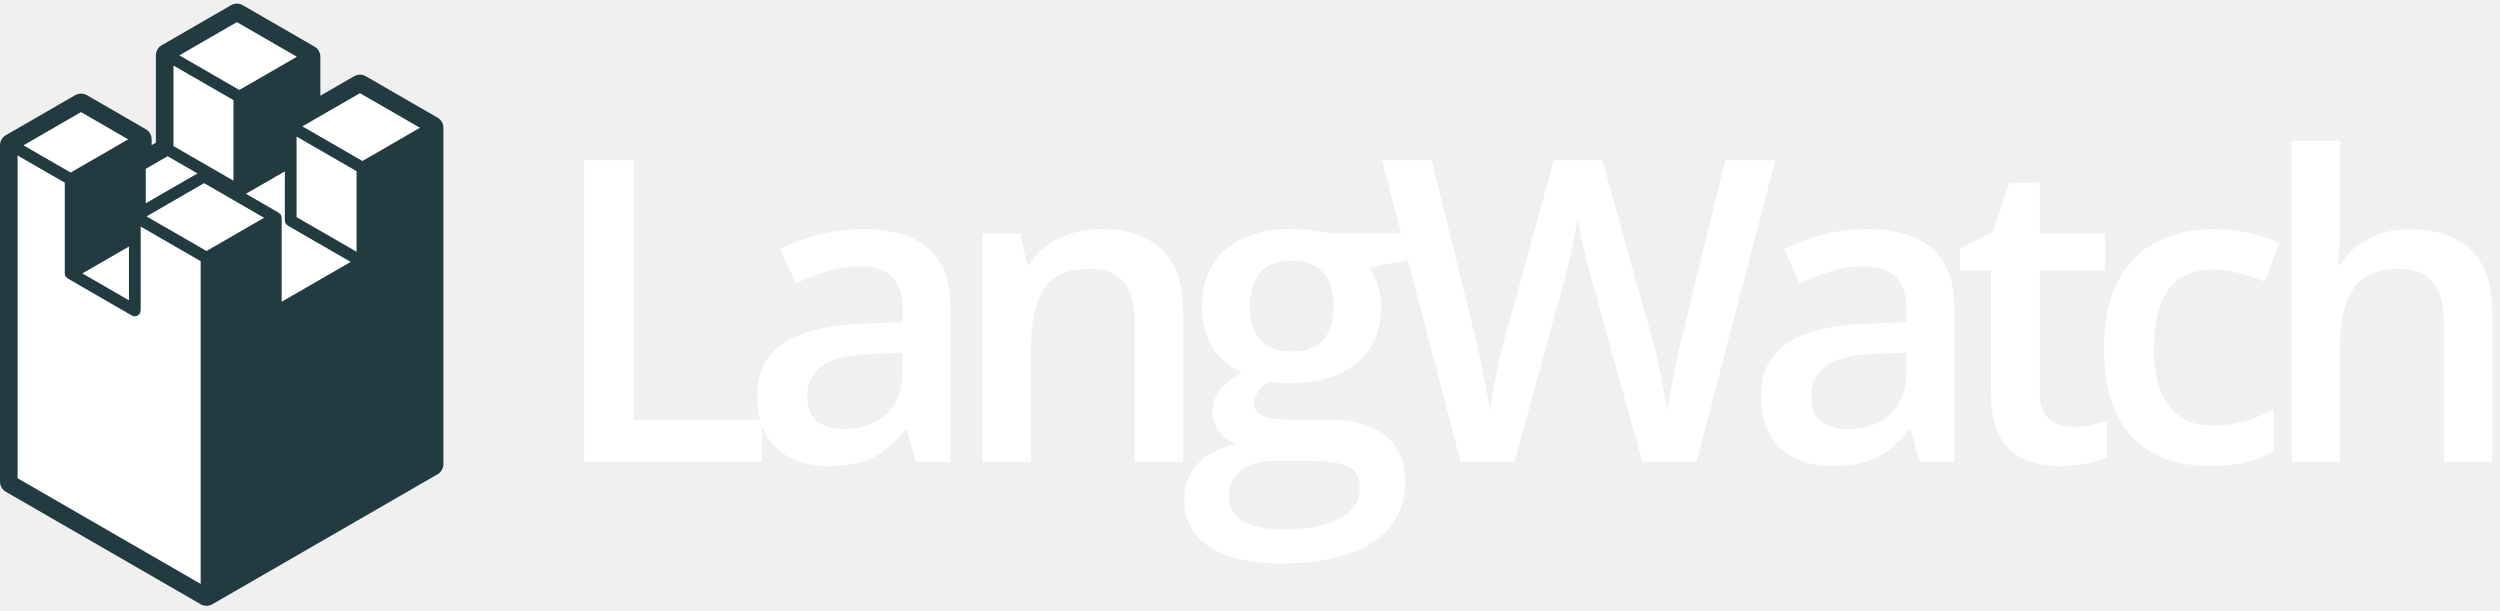
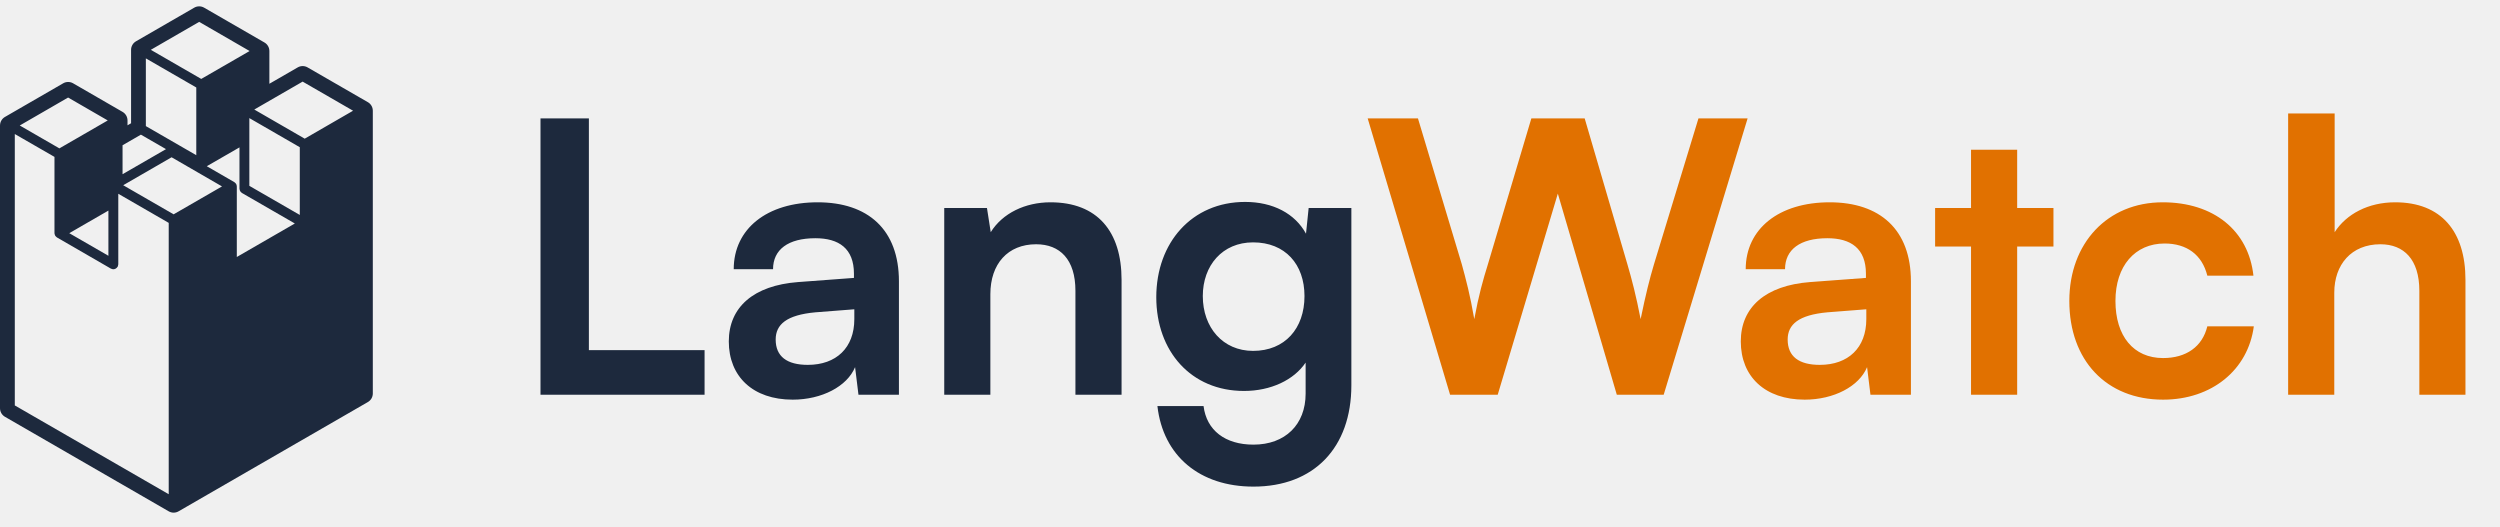
- <svg xmlns="http://www.w3.org/2000/svg" width="213" height="52" viewBox="0 0 213 52" fill="none">
-   <path d="M49.779 39.352V13.652H53.998V35.766H64.914V39.352H49.779Z" fill="white" />
-   <path d="M73.508 19.523C75.969 19.523 77.826 20.068 79.08 21.158C80.346 22.248 80.979 23.947 80.979 26.256V39.352H78.043L77.252 36.592H77.112C76.561 37.295 75.992 37.875 75.406 38.332C74.821 38.789 74.141 39.129 73.367 39.352C72.606 39.586 71.674 39.703 70.573 39.703C69.412 39.703 68.375 39.492 67.461 39.07C66.547 38.637 65.826 37.98 65.299 37.102C64.772 36.223 64.508 35.109 64.508 33.762C64.508 31.758 65.252 30.252 66.74 29.244C68.24 28.236 70.502 27.68 73.526 27.574L76.901 27.451V26.432C76.901 25.084 76.584 24.123 75.951 23.549C75.33 22.975 74.451 22.688 73.315 22.688C72.342 22.688 71.399 22.828 70.485 23.109C69.571 23.391 68.68 23.736 67.813 24.146L66.477 21.229C67.426 20.725 68.504 20.314 69.711 19.998C70.93 19.682 72.196 19.523 73.508 19.523ZM76.883 30.053L74.369 30.141C72.307 30.211 70.86 30.562 70.028 31.195C69.196 31.828 68.779 32.695 68.779 33.797C68.779 34.758 69.067 35.461 69.641 35.906C70.215 36.34 70.971 36.557 71.908 36.557C73.338 36.557 74.522 36.152 75.459 35.344C76.408 34.523 76.883 33.322 76.883 31.74V30.053Z" fill="white" />
-   <path d="M93.844 19.523C96.036 19.523 97.741 20.092 98.96 21.229C100.19 22.354 100.805 24.164 100.805 26.66V39.352H96.675V27.434C96.675 25.922 96.364 24.791 95.743 24.041C95.122 23.279 94.161 22.898 92.86 22.898C90.973 22.898 89.661 23.479 88.923 24.639C88.196 25.799 87.833 27.48 87.833 29.684V39.352H83.702V19.893H86.919L87.499 22.529H87.727C88.149 21.85 88.671 21.293 89.292 20.859C89.925 20.414 90.628 20.08 91.401 19.857C92.186 19.635 93.001 19.523 93.844 19.523Z" fill="white" />
-   <path d="M109.083 48C106.447 48 104.425 47.525 103.019 46.576C101.613 45.627 100.91 44.297 100.91 42.586C100.91 41.391 101.285 40.377 102.035 39.545C102.785 38.725 103.857 38.156 105.251 37.84C104.724 37.605 104.267 37.242 103.88 36.75C103.505 36.246 103.318 35.69 103.318 35.08C103.318 34.353 103.523 33.732 103.933 33.217C104.343 32.701 104.958 32.203 105.779 31.723C104.759 31.289 103.939 30.586 103.318 29.613C102.708 28.629 102.404 27.475 102.404 26.15C102.404 24.744 102.703 23.549 103.3 22.564C103.898 21.568 104.771 20.812 105.919 20.297C107.068 19.77 108.456 19.506 110.085 19.506C110.437 19.506 110.818 19.529 111.228 19.576C111.65 19.611 112.036 19.658 112.388 19.717C112.751 19.764 113.027 19.816 113.214 19.875H119.947V22.178L116.642 22.793C116.958 23.238 117.21 23.748 117.398 24.322C117.585 24.885 117.679 25.5 117.679 26.168C117.679 28.184 116.982 29.771 115.587 30.932C114.204 32.08 112.294 32.654 109.857 32.654C109.271 32.631 108.703 32.584 108.152 32.514C107.73 32.772 107.408 33.059 107.185 33.375C106.962 33.68 106.851 34.025 106.851 34.412C106.851 34.728 106.962 34.986 107.185 35.185C107.408 35.373 107.736 35.514 108.169 35.607C108.615 35.701 109.154 35.748 109.786 35.748H113.144C115.277 35.748 116.906 36.199 118.031 37.102C119.156 38.004 119.718 39.328 119.718 41.074C119.718 43.289 118.804 44.994 116.976 46.19C115.148 47.397 112.517 48 109.083 48ZM109.242 45.1C110.683 45.1 111.896 44.959 112.88 44.678C113.865 44.397 114.609 43.992 115.113 43.465C115.617 42.949 115.869 42.334 115.869 41.619C115.869 40.986 115.71 40.5 115.394 40.16C115.078 39.82 114.603 39.586 113.97 39.457C113.337 39.328 112.552 39.264 111.615 39.264H108.556C107.794 39.264 107.12 39.381 106.535 39.615C105.949 39.861 105.492 40.213 105.163 40.67C104.847 41.127 104.689 41.678 104.689 42.322C104.689 43.213 105.081 43.898 105.867 44.379C106.663 44.859 107.788 45.1 109.242 45.1ZM110.05 29.947C111.257 29.947 112.154 29.619 112.74 28.963C113.326 28.295 113.619 27.357 113.619 26.15C113.619 24.838 113.314 23.854 112.704 23.197C112.107 22.541 111.216 22.213 110.033 22.213C108.872 22.213 107.988 22.547 107.378 23.215C106.781 23.883 106.482 24.873 106.482 26.186C106.482 27.369 106.781 28.295 107.378 28.963C107.988 29.619 108.878 29.947 110.05 29.947Z" fill="white" />
-   <path d="M151.252 13.652L144.537 39.352H139.932L135.643 23.953C135.537 23.578 135.42 23.133 135.291 22.617C135.162 22.102 135.033 21.574 134.904 21.035C134.787 20.496 134.682 20.004 134.588 19.559C134.506 19.102 134.447 18.75 134.412 18.504C134.389 18.75 134.336 19.096 134.254 19.541C134.172 19.986 134.072 20.479 133.955 21.018C133.85 21.545 133.732 22.072 133.603 22.6C133.475 23.115 133.357 23.572 133.252 23.971L129.033 39.352H124.445L117.748 13.652H121.984L125.693 28.717C125.81 29.197 125.928 29.719 126.045 30.281C126.174 30.832 126.291 31.389 126.396 31.951C126.514 32.514 126.619 33.065 126.713 33.603C126.807 34.131 126.883 34.611 126.941 35.045C127 34.6 127.076 34.107 127.17 33.568C127.264 33.018 127.363 32.461 127.469 31.898C127.586 31.324 127.703 30.773 127.82 30.246C127.949 29.719 128.078 29.244 128.207 28.822L132.391 13.652H136.504L140.775 28.875C140.904 29.309 141.027 29.795 141.144 30.334C141.273 30.873 141.396 31.424 141.514 31.986C141.631 32.549 141.736 33.094 141.83 33.621C141.924 34.148 142 34.623 142.059 35.045C142.141 34.471 142.246 33.815 142.375 33.076C142.504 32.338 142.65 31.588 142.814 30.826C142.978 30.064 143.143 29.361 143.307 28.717L146.998 13.652H151.252Z" fill="white" />
-   <path d="M159.038 19.523C161.499 19.523 163.356 20.068 164.61 21.158C165.875 22.248 166.508 23.947 166.508 26.256V39.352H163.573L162.782 36.592H162.641C162.09 37.295 161.522 37.875 160.936 38.332C160.35 38.789 159.67 39.129 158.897 39.352C158.135 39.586 157.204 39.703 156.102 39.703C154.942 39.703 153.905 39.492 152.991 39.07C152.077 38.637 151.356 37.98 150.829 37.102C150.301 36.223 150.038 35.109 150.038 33.762C150.038 31.758 150.782 30.252 152.27 29.244C153.77 28.236 156.032 27.68 159.055 27.574L162.43 27.451V26.432C162.43 25.084 162.114 24.123 161.481 23.549C160.86 22.975 159.981 22.688 158.844 22.688C157.872 22.688 156.928 22.828 156.014 23.109C155.1 23.391 154.209 23.736 153.342 24.146L152.006 21.229C152.956 20.725 154.034 20.314 155.241 19.998C156.459 19.682 157.725 19.523 159.038 19.523ZM162.413 30.053L159.899 30.141C157.836 30.211 156.389 30.562 155.557 31.195C154.725 31.828 154.309 32.695 154.309 33.797C154.309 34.758 154.596 35.461 155.17 35.906C155.745 36.34 156.5 36.557 157.438 36.557C158.868 36.557 160.051 36.152 160.989 35.344C161.938 34.523 162.413 33.322 162.413 31.74V30.053Z" fill="white" />
-   <path d="M176.474 36.363C177.013 36.363 177.546 36.316 178.073 36.223C178.601 36.117 179.081 35.994 179.515 35.853V38.982C179.058 39.182 178.466 39.352 177.739 39.492C177.013 39.633 176.257 39.703 175.472 39.703C174.37 39.703 173.38 39.522 172.501 39.158C171.622 38.783 170.925 38.145 170.409 37.242C169.894 36.34 169.636 35.092 169.636 33.498V23.039H166.981V21.193L169.829 19.734L171.183 15.568H173.784V19.893H179.356V23.039H173.784V33.445C173.784 34.43 174.03 35.162 174.523 35.643C175.015 36.123 175.665 36.363 176.474 36.363Z" fill="white" />
-   <path d="M188.25 39.703C186.41 39.703 184.816 39.346 183.468 38.631C182.121 37.916 181.084 36.82 180.357 35.344C179.63 33.867 179.267 31.992 179.267 29.719C179.267 27.352 179.666 25.418 180.463 23.918C181.259 22.418 182.361 21.311 183.767 20.596C185.185 19.881 186.808 19.523 188.636 19.523C189.796 19.523 190.845 19.641 191.783 19.875C192.732 20.098 193.535 20.373 194.191 20.701L192.961 24.006C192.246 23.713 191.513 23.467 190.763 23.268C190.013 23.068 189.293 22.969 188.601 22.969C187.464 22.969 186.515 23.221 185.754 23.725C185.004 24.229 184.441 24.979 184.066 25.975C183.703 26.971 183.521 28.207 183.521 29.684C183.521 31.113 183.709 32.32 184.084 33.305C184.459 34.277 185.015 35.016 185.754 35.52C186.492 36.012 187.4 36.258 188.478 36.258C189.545 36.258 190.5 36.129 191.343 35.871C192.187 35.613 192.984 35.279 193.734 34.869V38.455C192.996 38.877 192.205 39.188 191.361 39.387C190.517 39.598 189.48 39.703 188.25 39.703Z" fill="white" />
-   <path d="M199.375 12V18.873C199.375 19.588 199.352 20.285 199.305 20.965C199.27 21.645 199.229 22.172 199.182 22.547H199.41C199.82 21.867 200.324 21.311 200.922 20.877C201.52 20.432 202.188 20.098 202.926 19.875C203.676 19.652 204.473 19.541 205.317 19.541C206.805 19.541 208.07 19.793 209.113 20.297C210.156 20.789 210.953 21.557 211.504 22.6C212.067 23.643 212.348 24.996 212.348 26.66V39.352H208.217V27.434C208.217 25.922 207.906 24.791 207.285 24.041C206.664 23.279 205.703 22.898 204.403 22.898C203.149 22.898 202.153 23.162 201.414 23.689C200.688 24.205 200.166 24.973 199.85 25.992C199.533 27 199.375 28.23 199.375 29.684V39.352H195.244V12H199.375Z" fill="white" />
-   <path d="M0 12.383V41.035C0 41.392 0.19 41.723 0.5 41.901L17.095 51.481C17.25 51.571 17.422 51.616 17.595 51.616C17.768 51.616 17.94 51.571 18.095 51.481L37.279 40.409C37.589 40.23 37.779 39.9 37.779 39.543V10.887C37.779 10.53 37.589 10.199 37.279 10.021L31.168 6.495C31.014 6.406 30.841 6.361 30.669 6.361C30.496 6.361 30.323 6.405 30.169 6.495L27.295 8.154V4.837C27.295 4.48 27.105 4.149 26.795 3.971L20.684 0.442C20.529 0.353 20.357 0.308 20.184 0.308C20.011 0.308 19.839 0.353 19.684 0.442L13.781 3.851C13.471 4.03 13.281 4.36 13.281 4.717V12.157L12.921 12.365V11.872C12.921 11.515 12.731 11.185 12.421 11.006L7.405 8.107C7.25 8.018 7.077 7.973 6.905 7.973C6.733 7.973 6.56 8.018 6.405 8.107L0.501 11.517C0.191 11.695 0 12.025 0 12.383Z" fill="white" />
-   <path d="M0 12.383V41.035C0 41.392 0.19 41.723 0.5 41.901L17.095 51.481C17.25 51.571 17.422 51.616 17.595 51.616C17.768 51.616 17.94 51.571 18.095 51.481L37.279 40.409C37.589 40.23 37.779 39.9 37.779 39.543V10.887C37.779 10.53 37.589 10.199 37.279 10.021L31.168 6.495C31.014 6.406 30.841 6.361 30.669 6.361C30.496 6.361 30.323 6.405 30.169 6.495L27.295 8.154V4.837C27.295 4.48 27.105 4.149 26.795 3.971L20.684 0.442C20.529 0.353 20.357 0.308 20.184 0.308C20.011 0.308 19.839 0.353 19.684 0.442L13.781 3.851C13.471 4.03 13.281 4.36 13.281 4.717V12.157L12.921 12.365V11.872C12.921 11.515 12.731 11.185 12.421 11.006L7.405 8.107C7.25 8.018 7.077 7.973 6.905 7.973C6.733 7.973 6.56 8.018 6.405 8.107L0.501 11.517C0.191 11.695 0 12.025 0 12.383ZM1.5 13.248L5.519 15.566V23.294C5.519 23.304 5.524 23.313 5.525 23.323C5.526 23.345 5.529 23.366 5.534 23.388C5.538 23.411 5.544 23.433 5.552 23.455C5.559 23.476 5.567 23.496 5.577 23.516C5.582 23.525 5.581 23.535 5.587 23.544C5.591 23.551 5.6 23.554 5.604 23.561C5.617 23.581 5.63 23.6 5.646 23.618C5.669 23.644 5.695 23.665 5.724 23.686C5.741 23.698 5.751 23.716 5.77 23.727L11.236 26.886C11.243 26.89 11.252 26.888 11.26 26.892C11.328 26.927 11.402 26.952 11.484 26.952C11.566 26.952 11.641 26.928 11.709 26.893C11.728 26.883 11.743 26.87 11.761 26.858C11.812 26.823 11.855 26.781 11.89 26.731C11.898 26.719 11.911 26.715 11.919 26.702C11.924 26.693 11.924 26.682 11.929 26.674C11.944 26.644 11.951 26.613 11.96 26.58C11.969 26.547 11.978 26.515 11.98 26.481C11.98 26.471 11.986 26.462 11.986 26.452V20.138V19.302L17.096 22.251V49.749L1.5 40.747V13.248ZM35.778 10.887L30.879 13.718L25.768 10.766L26.544 10.317L30.668 7.937L35.778 10.887ZM25.293 4.836L20.391 7.665L15.281 4.716L20.183 1.884L25.293 4.836ZM10.92 11.872L6.019 14.701L2.001 12.383L6.904 9.551L10.92 11.872ZM20.956 16.51L24.268 14.601V18.788C24.268 18.809 24.278 18.827 24.28 18.848C24.284 18.883 24.29 18.917 24.301 18.95C24.311 18.98 24.325 19.007 24.342 19.034C24.358 19.061 24.373 19.088 24.395 19.112C24.417 19.138 24.444 19.159 24.471 19.18C24.489 19.193 24.499 19.21 24.518 19.221L29.878 22.314L23.998 25.708V18.557C23.998 18.547 23.993 18.538 23.992 18.528C23.991 18.506 23.988 18.485 23.984 18.463C23.979 18.44 23.973 18.418 23.965 18.396C23.958 18.375 23.95 18.355 23.941 18.336C23.936 18.327 23.937 18.316 23.931 18.308C23.925 18.299 23.917 18.294 23.911 18.286C23.898 18.267 23.886 18.251 23.871 18.234C23.855 18.216 23.84 18.2 23.822 18.185C23.805 18.17 23.788 18.157 23.769 18.144C23.76 18.138 23.756 18.129 23.747 18.124L20.956 16.51ZM25.268 11.633L30.379 14.585V21.448L25.268 18.499V13.736V11.633ZM12.486 18.437L17.389 15.604L22.498 18.556L17.595 21.385L12.486 18.437ZM10.985 25.587L7.019 23.295L10.985 21.005V25.587ZM12.42 14.385L14.28 13.311L16.822 14.777L12.42 17.32V14.385ZM14.78 5.582L19.891 8.531V15.394L14.78 12.445V5.582Z" fill="#213B41" />
+ <svg xmlns="http://www.w3.org/2000/svg" width="152" height="32" viewBox="0 0 152 32" fill="none">
+   <path d="M1.23355e-07 7.63V24.82C-6.74451e-05 24.925 0.028 25.029 0.08 25.12C0.133 25.211 0.209 25.287 0.3 25.34L10.257 31.088C10.348 31.141 10.452 31.169 10.557 31.169C10.662 31.169 10.766 31.141 10.857 31.088L22.367 24.444C22.458 24.391 22.534 24.315 22.587 24.224C22.639 24.133 22.667 24.029 22.667 23.924V6.733C22.667 6.627 22.64 6.524 22.587 6.433C22.534 6.341 22.458 6.265 22.367 6.213L18.701 4.098C18.61 4.045 18.506 4.017 18.401 4.017C18.296 4.017 18.192 4.045 18.101 4.098L16.378 5.093V3.103C16.378 2.997 16.351 2.894 16.298 2.803C16.245 2.711 16.169 2.635 16.078 2.583L12.41 0.466C12.319 0.413 12.215 0.386 12.11 0.386C12.005 0.386 11.901 0.413 11.81 0.466L8.269 2.511C8.178 2.564 8.102 2.639 8.049 2.731C7.997 2.822 7.969 2.925 7.969 3.031V7.494L7.753 7.619V7.323C7.753 7.217 7.725 7.114 7.673 7.023C7.62 6.931 7.544 6.856 7.453 6.803L4.443 5.064C4.352 5.011 4.248 4.984 4.143 4.984C4.038 4.984 3.934 5.011 3.843 5.064L0.301 7.11C0.21 7.162 0.134 7.238 0.081 7.33C0.028 7.421 0.001 7.524 0.001 7.63H1.23355e-07ZM0.9 8.149L3.312 9.539V14.176L3.315 14.194L3.321 14.233C3.326 14.26 3.335 14.286 3.347 14.31C3.35 14.315 3.349 14.321 3.353 14.326C3.355 14.331 3.36 14.332 3.363 14.336C3.382 14.365 3.407 14.391 3.435 14.411C3.445 14.419 3.451 14.43 3.462 14.436L6.742 16.332C6.746 16.334 6.752 16.332 6.756 16.335C6.797 16.358 6.844 16.37 6.891 16.371C6.941 16.371 6.985 16.357 7.026 16.336C7.037 16.33 7.046 16.322 7.057 16.315C7.087 16.294 7.113 16.269 7.134 16.239C7.139 16.231 7.147 16.229 7.152 16.221C7.155 16.216 7.155 16.209 7.158 16.204C7.167 16.186 7.171 16.168 7.176 16.148C7.182 16.128 7.187 16.108 7.188 16.088C7.188 16.083 7.192 16.078 7.192 16.071V11.781L10.258 13.551V30.049L0.9 24.65V8.149ZM21.467 6.732L18.527 8.431L15.461 6.66L15.927 6.39L18.4 4.962L21.467 6.732ZM15.177 3.102L12.235 4.799L9.169 3.029L12.11 1.33L15.176 3.102H15.177ZM6.551 7.323L3.611 9.021L1.201 7.63L4.141 5.93L6.551 7.323ZM12.573 10.106L14.56 8.961V11.473C14.56 11.485 14.566 11.496 14.568 11.509C14.57 11.549 14.583 11.587 14.605 11.621C14.615 11.637 14.623 11.653 14.636 11.667C14.65 11.683 14.666 11.695 14.682 11.708C14.692 11.716 14.699 11.726 14.71 11.733L17.926 13.588L14.398 15.625V11.335C14.398 11.328 14.395 11.323 14.395 11.317C14.393 11.277 14.383 11.238 14.365 11.202C14.361 11.196 14.362 11.19 14.358 11.185C14.354 11.179 14.35 11.176 14.346 11.172C14.324 11.138 14.295 11.109 14.261 11.086C14.256 11.083 14.253 11.077 14.248 11.074L12.573 10.106ZM15.16 7.18L18.227 8.951V13.069L15.16 11.299V7.18ZM7.491 11.262L10.433 9.562L13.498 11.334L10.556 13.031L7.491 11.262ZM6.591 15.552L4.211 14.177L6.591 12.803V15.553V15.552ZM7.451 8.831L8.567 8.187L10.093 9.067L7.451 10.592V8.831ZM8.867 3.549L11.934 5.319V9.436L8.868 7.667V3.549H8.867Z" fill="#1D293D" />
+   <path d="M35.804 7.197V21.288H42.838V24H32.862V7.197H35.804ZM48.196 24.299C45.782 24.299 44.311 22.897 44.311 20.759C44.311 18.667 45.828 17.357 48.518 17.15L51.92 16.897V16.644C51.92 15.104 51 14.484 49.575 14.484C47.92 14.484 47.001 15.173 47.001 16.369H44.61C44.61 13.909 46.633 12.3 49.713 12.3C52.77 12.3 54.655 13.955 54.655 17.104V24H52.195L51.989 22.322C51.506 23.494 49.966 24.299 48.196 24.299ZM49.115 22.184C50.839 22.184 51.943 21.15 51.943 19.403V18.805L49.575 18.989C47.828 19.15 47.161 19.724 47.161 20.644C47.161 21.678 47.851 22.184 49.115 22.184ZM60.214 24H57.41V12.645H60.007L60.237 14.116C60.95 12.966 62.329 12.3 63.869 12.3C66.719 12.3 68.191 14.07 68.191 17.012V24H65.386V17.679C65.386 15.771 64.444 14.851 62.996 14.851C61.272 14.851 60.214 16.047 60.214 17.886V24ZM70.302 18.07C70.302 14.759 72.463 12.277 75.704 12.277C77.405 12.277 78.738 12.989 79.405 14.208L79.566 12.645H82.163V23.425C82.163 27.218 79.888 29.586 76.21 29.586C72.946 29.586 70.716 27.724 70.371 24.69H73.176C73.359 26.161 74.486 27.034 76.21 27.034C78.141 27.034 79.382 25.816 79.382 23.931V22.046C78.669 23.104 77.267 23.77 75.635 23.77C72.417 23.77 70.302 21.357 70.302 18.07ZM73.13 18.001C73.13 19.908 74.348 21.334 76.187 21.334C78.118 21.334 79.313 19.977 79.313 18.001C79.313 16.07 78.141 14.736 76.187 14.736C74.325 14.736 73.13 16.139 73.13 18.001Z" fill="#1D293D" />
+   <path d="M88.165 24L83.154 7.197H86.211L88.878 16.07C89.13 16.989 89.383 17.932 89.636 19.403C89.912 17.909 90.165 17.035 90.464 16.07L93.107 7.197H96.348L98.946 16.07C99.222 17.012 99.474 17.978 99.75 19.403C100.072 17.84 100.302 16.943 100.555 16.093L103.267 7.197H106.255L101.152 24H98.302L94.716 11.771L91.061 24H88.165ZM109.725 24.299C107.311 24.299 105.84 22.897 105.84 20.759C105.84 18.667 107.357 17.357 110.047 17.15L113.449 16.897V16.644C113.449 15.104 112.529 14.484 111.104 14.484C109.449 14.484 108.53 15.173 108.53 16.369H106.139C106.139 13.909 108.162 12.3 111.242 12.3C114.299 12.3 116.184 13.955 116.184 17.104V24H113.724L113.518 22.322C113.035 23.494 111.495 24.299 109.725 24.299ZM110.644 22.184C112.368 22.184 113.472 21.15 113.472 19.403V18.805L111.104 18.989C109.357 19.15 108.69 19.724 108.69 20.644C108.69 21.678 109.38 22.184 110.644 22.184ZM122.644 24H119.839V14.989H117.655V12.645H119.839V9.105H122.644V12.645H124.85V14.989H122.644V24ZM125.815 18.299C125.815 14.783 128.136 12.3 131.492 12.3C134.596 12.3 136.71 14.024 137.009 16.759H134.205C133.883 15.472 132.941 14.805 131.607 14.805C129.814 14.805 128.619 16.162 128.619 18.299C128.619 20.437 129.722 21.77 131.515 21.77C132.918 21.77 133.906 21.081 134.205 19.84H137.032C136.687 22.483 134.481 24.299 131.515 24.299C128.067 24.299 125.815 21.908 125.815 18.299ZM141.924 24H139.119V6.898H141.947V14.116C142.659 13.012 143.993 12.3 145.625 12.3C148.429 12.3 149.9 14.07 149.9 17.012V24H147.096V17.679C147.096 15.771 146.153 14.851 144.728 14.851C142.958 14.851 141.924 16.093 141.924 17.794V24Z" fill="#E17100" />
</svg>
